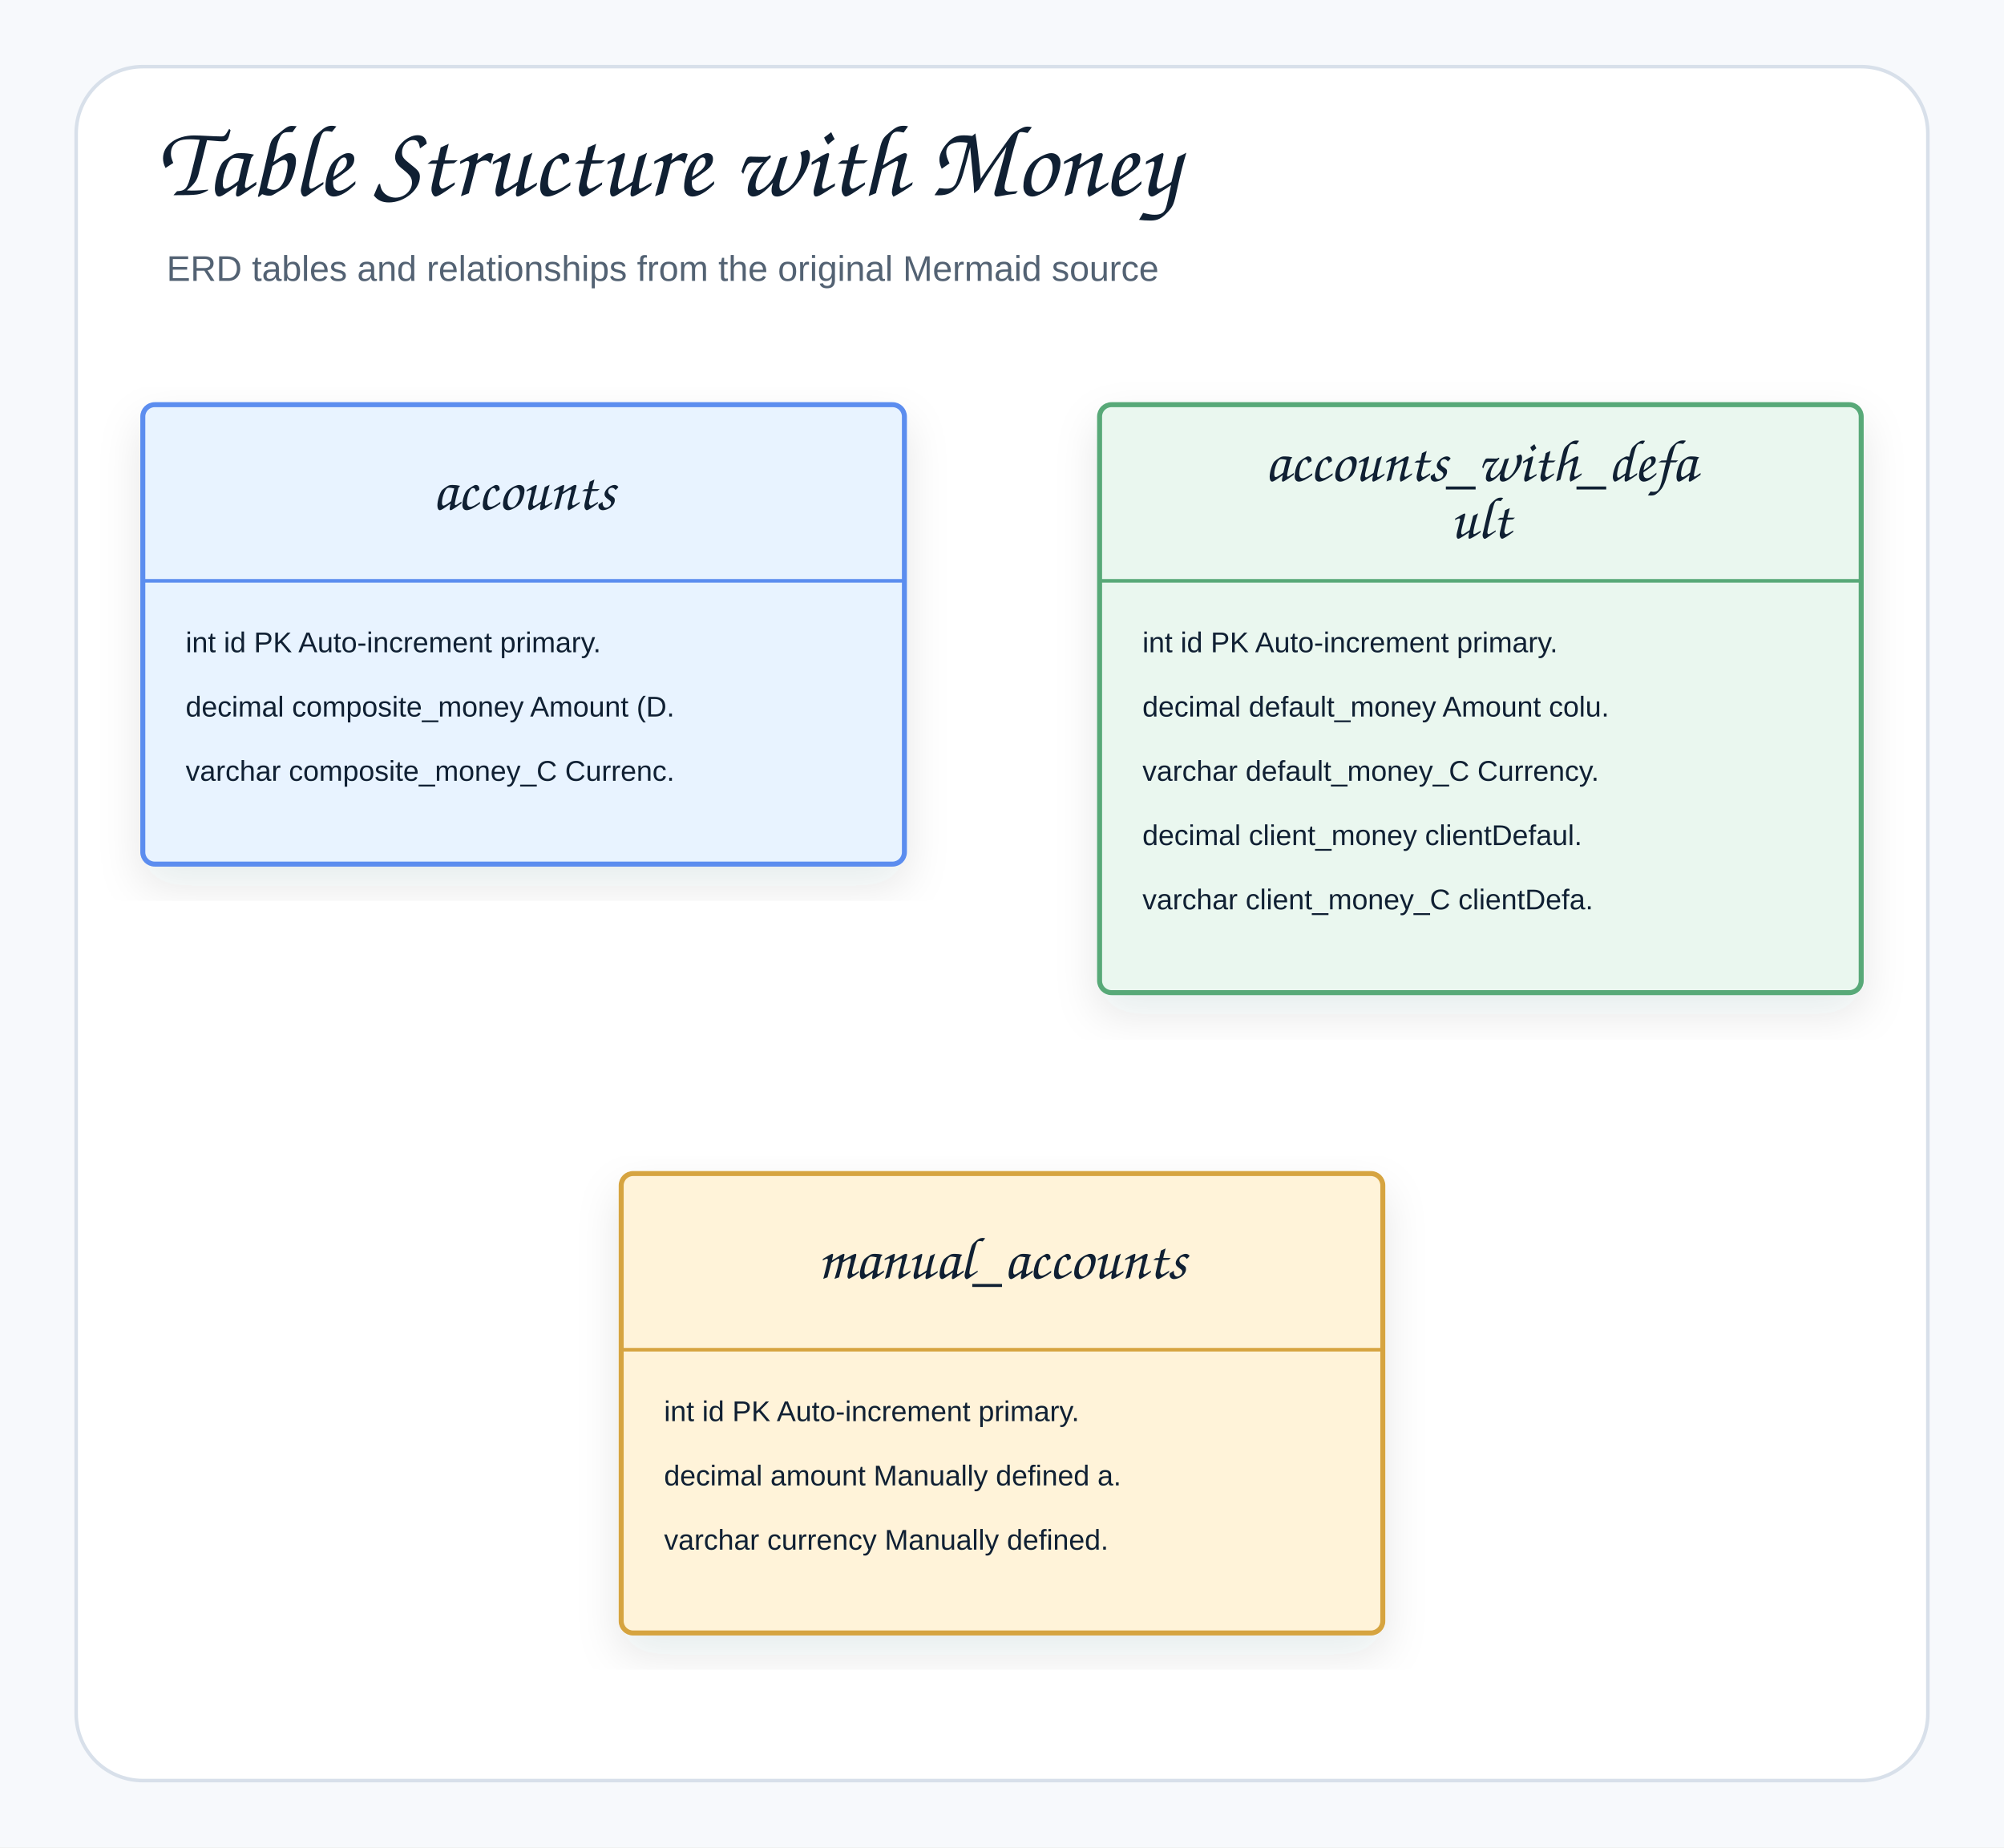
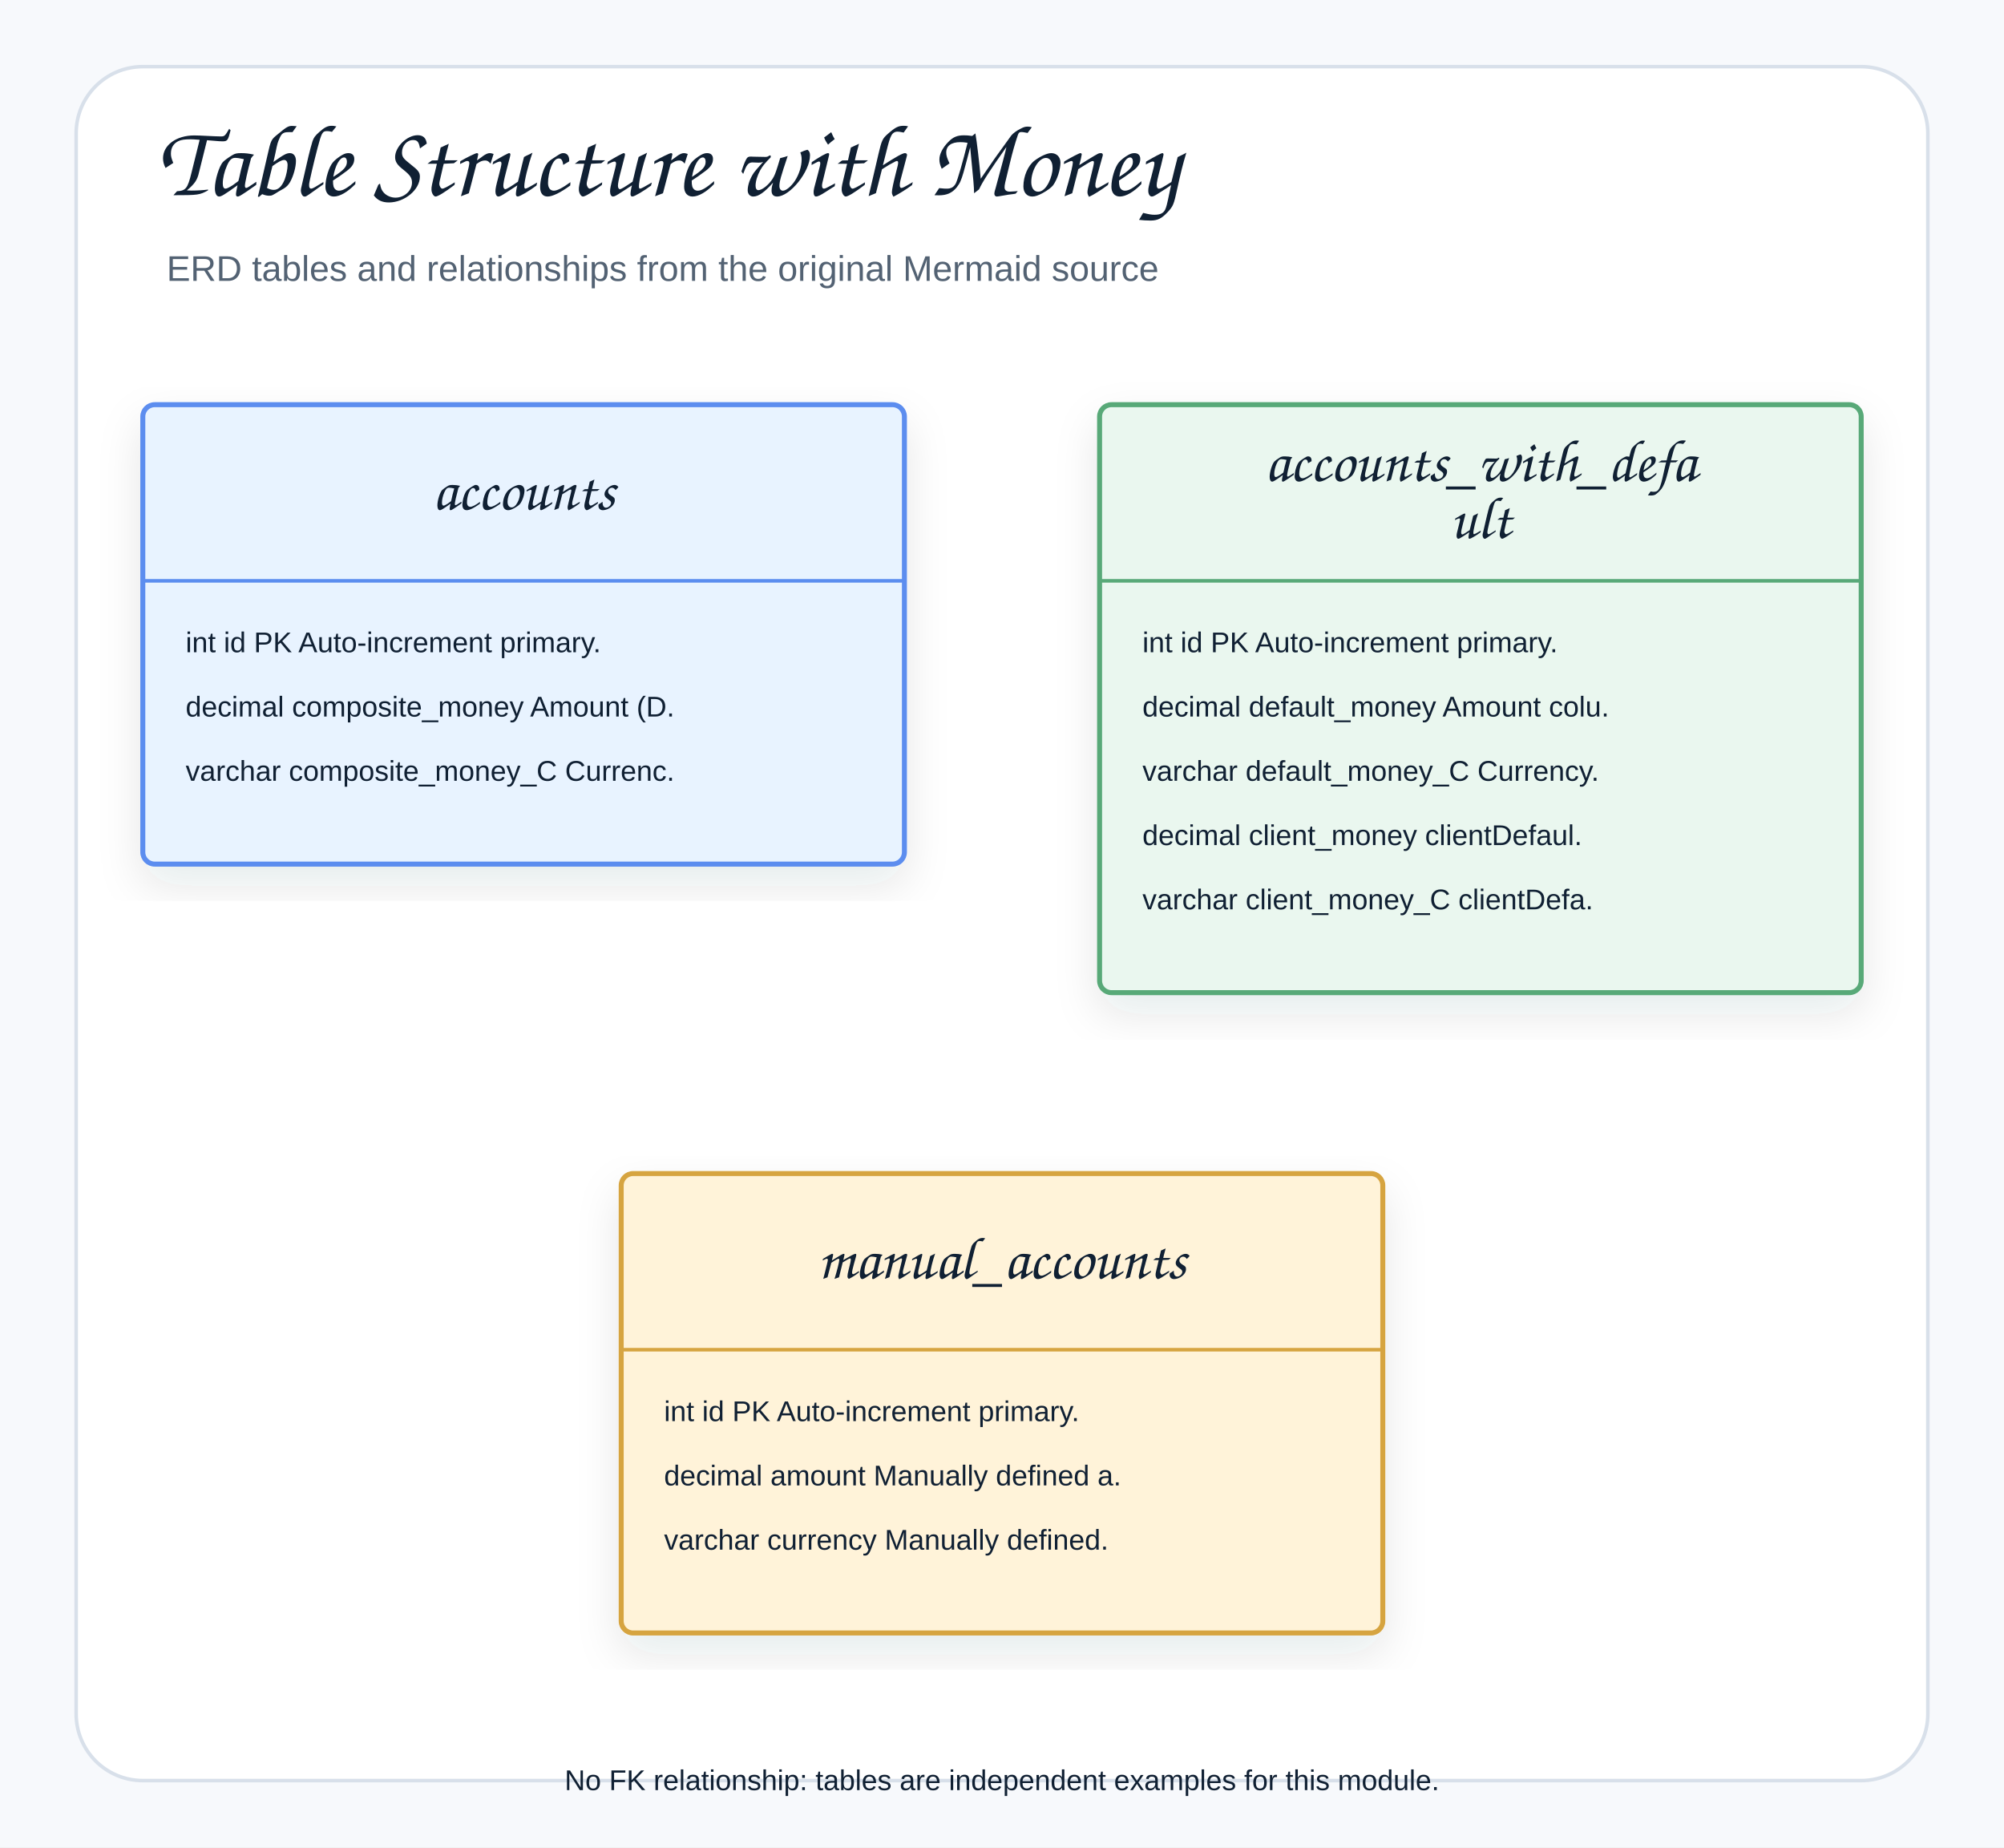
<svg xmlns="http://www.w3.org/2000/svg" width="842" height="776" viewBox="0 0 842 776" role="img" aria-label="Table Structure with Money (ER Diagram)">
  <defs>
    <filter id="shadow" x="-8%" y="-8%" width="116%" height="116%">
      <feDropShadow dx="0" dy="8" stdDeviation="9" flood-color="#1f2937" flood-opacity="0.10" />
    </filter>
    <style>
    .canvas{fill:#f7f9fc}.frame{fill:#fff;stroke:#d8e0ea;stroke-width:1.5}
    .title{font-family:"Architects Daughter","Comic Sans MS","Comic Sans",cursive;font-size:43px;font-weight:400;fill:#102033}
    .subtitle{font-family:"Comic Sans MS","Comic Sans","Comic Neue",Arial,sans-serif;font-size:15px;font-weight:400;fill:#536273}
    .label{font-family:"Architects Daughter","Comic Sans MS","Comic Sans",cursive;font-size:25px;font-weight:400;fill:#102033}
    .smallLabel{font-family:"Architects Daughter","Comic Sans MS","Comic Sans",cursive;font-size:21px;font-weight:400;fill:#102033}
    .mono{font-family:"Comic Sans MS","Comic Sans","Comic Neue",Arial,sans-serif;font-size:12px;font-weight:400;fill:#102033}
    .small{font-family:"Comic Sans MS","Comic Sans","Comic Neue",Arial,sans-serif;font-size:12px;font-weight:400;fill:#536273}
    .strong{font-family:"Comic Sans MS","Comic Sans","Comic Neue",Arial,sans-serif;font-size:13px;font-weight:400;fill:#102033}
    .card{stroke-width:2.1;filter:url(#shadow)}.compartment{stroke-width:1.5;fill:none}
    .line{stroke:#758297;stroke-width:2.1;fill:none}
    .plainLine{stroke:#758297;stroke-width:2.1;fill:none}
    .dashed{stroke:#758297;stroke-width:2.1;stroke-dasharray:7 6;fill:none}
    .inheritLine{stroke:#758297;stroke-width:2.2;fill:none}
    .implLine{stroke:#758297;stroke-width:2.2;stroke-dasharray:8 7;fill:none}
  </style>
  </defs>
  <rect class="canvas" width="842" height="776" />
  <rect class="frame" x="32" y="28" width="778" height="720" rx="28" />
  <text class="title" x="66" y="82">Table Structure with Money</text>
  <text class="subtitle" x="70" y="118">ERD tables and relationships from the original Mermaid source</text>
  <g transform="translate(60,170)">
    <rect class="card" x="0" y="0" width="320" height="193" rx="5" fill="#E8F3FF" stroke="#5B8DEF" />
    <line class="compartment" x1="0" y1="74" x2="320" y2="74" stroke="#5B8DEF" />
    <text class="label" x="160" y="44" text-anchor="middle">accounts</text>
    <text class="mono" x="18" y="104">int id PK Auto-increment primary.</text>
    <text class="mono" x="18" y="131">decimal composite_money Amount (D.</text>
    <text class="mono" x="18" y="158">varchar composite_money_C Currenc.</text>
  </g>
  <g transform="translate(462,170)">
    <rect class="card" x="0" y="0" width="320" height="247" rx="5" fill="#EAF7EF" stroke="#58A978" />
    <line class="compartment" x1="0" y1="74" x2="320" y2="74" stroke="#58A978" />
    <text class="label" x="160" y="32" text-anchor="middle">accounts_with_defa</text>
    <text class="label" x="160" y="56" text-anchor="middle">ult</text>
    <text class="mono" x="18" y="104">int id PK Auto-increment primary.</text>
    <text class="mono" x="18" y="131">decimal default_money Amount colu.</text>
    <text class="mono" x="18" y="158">varchar default_money_C Currency.</text>
    <text class="mono" x="18" y="185">decimal client_money clientDefaul.</text>
    <text class="mono" x="18" y="212">varchar client_money_C clientDefa.</text>
  </g>
  <g transform="translate(261,493)">
    <rect class="card" x="0" y="0" width="320" height="193" rx="5" fill="#FFF3D9" stroke="#D6A441" />
    <line class="compartment" x1="0" y1="74" x2="320" y2="74" stroke="#D6A441" />
    <text class="label" x="160" y="44" text-anchor="middle">manual_accounts</text>
    <text class="mono" x="18" y="104">int id PK Auto-increment primary.</text>
    <text class="mono" x="18" y="131">decimal amount Manually defined a.</text>
    <text class="mono" x="18" y="158">varchar currency Manually defined.</text>
  </g>
+   <text x="421" y="752" class="mono" text-anchor="middle">No FK relationship: tables are independent examples for this module.</text>
</svg>
